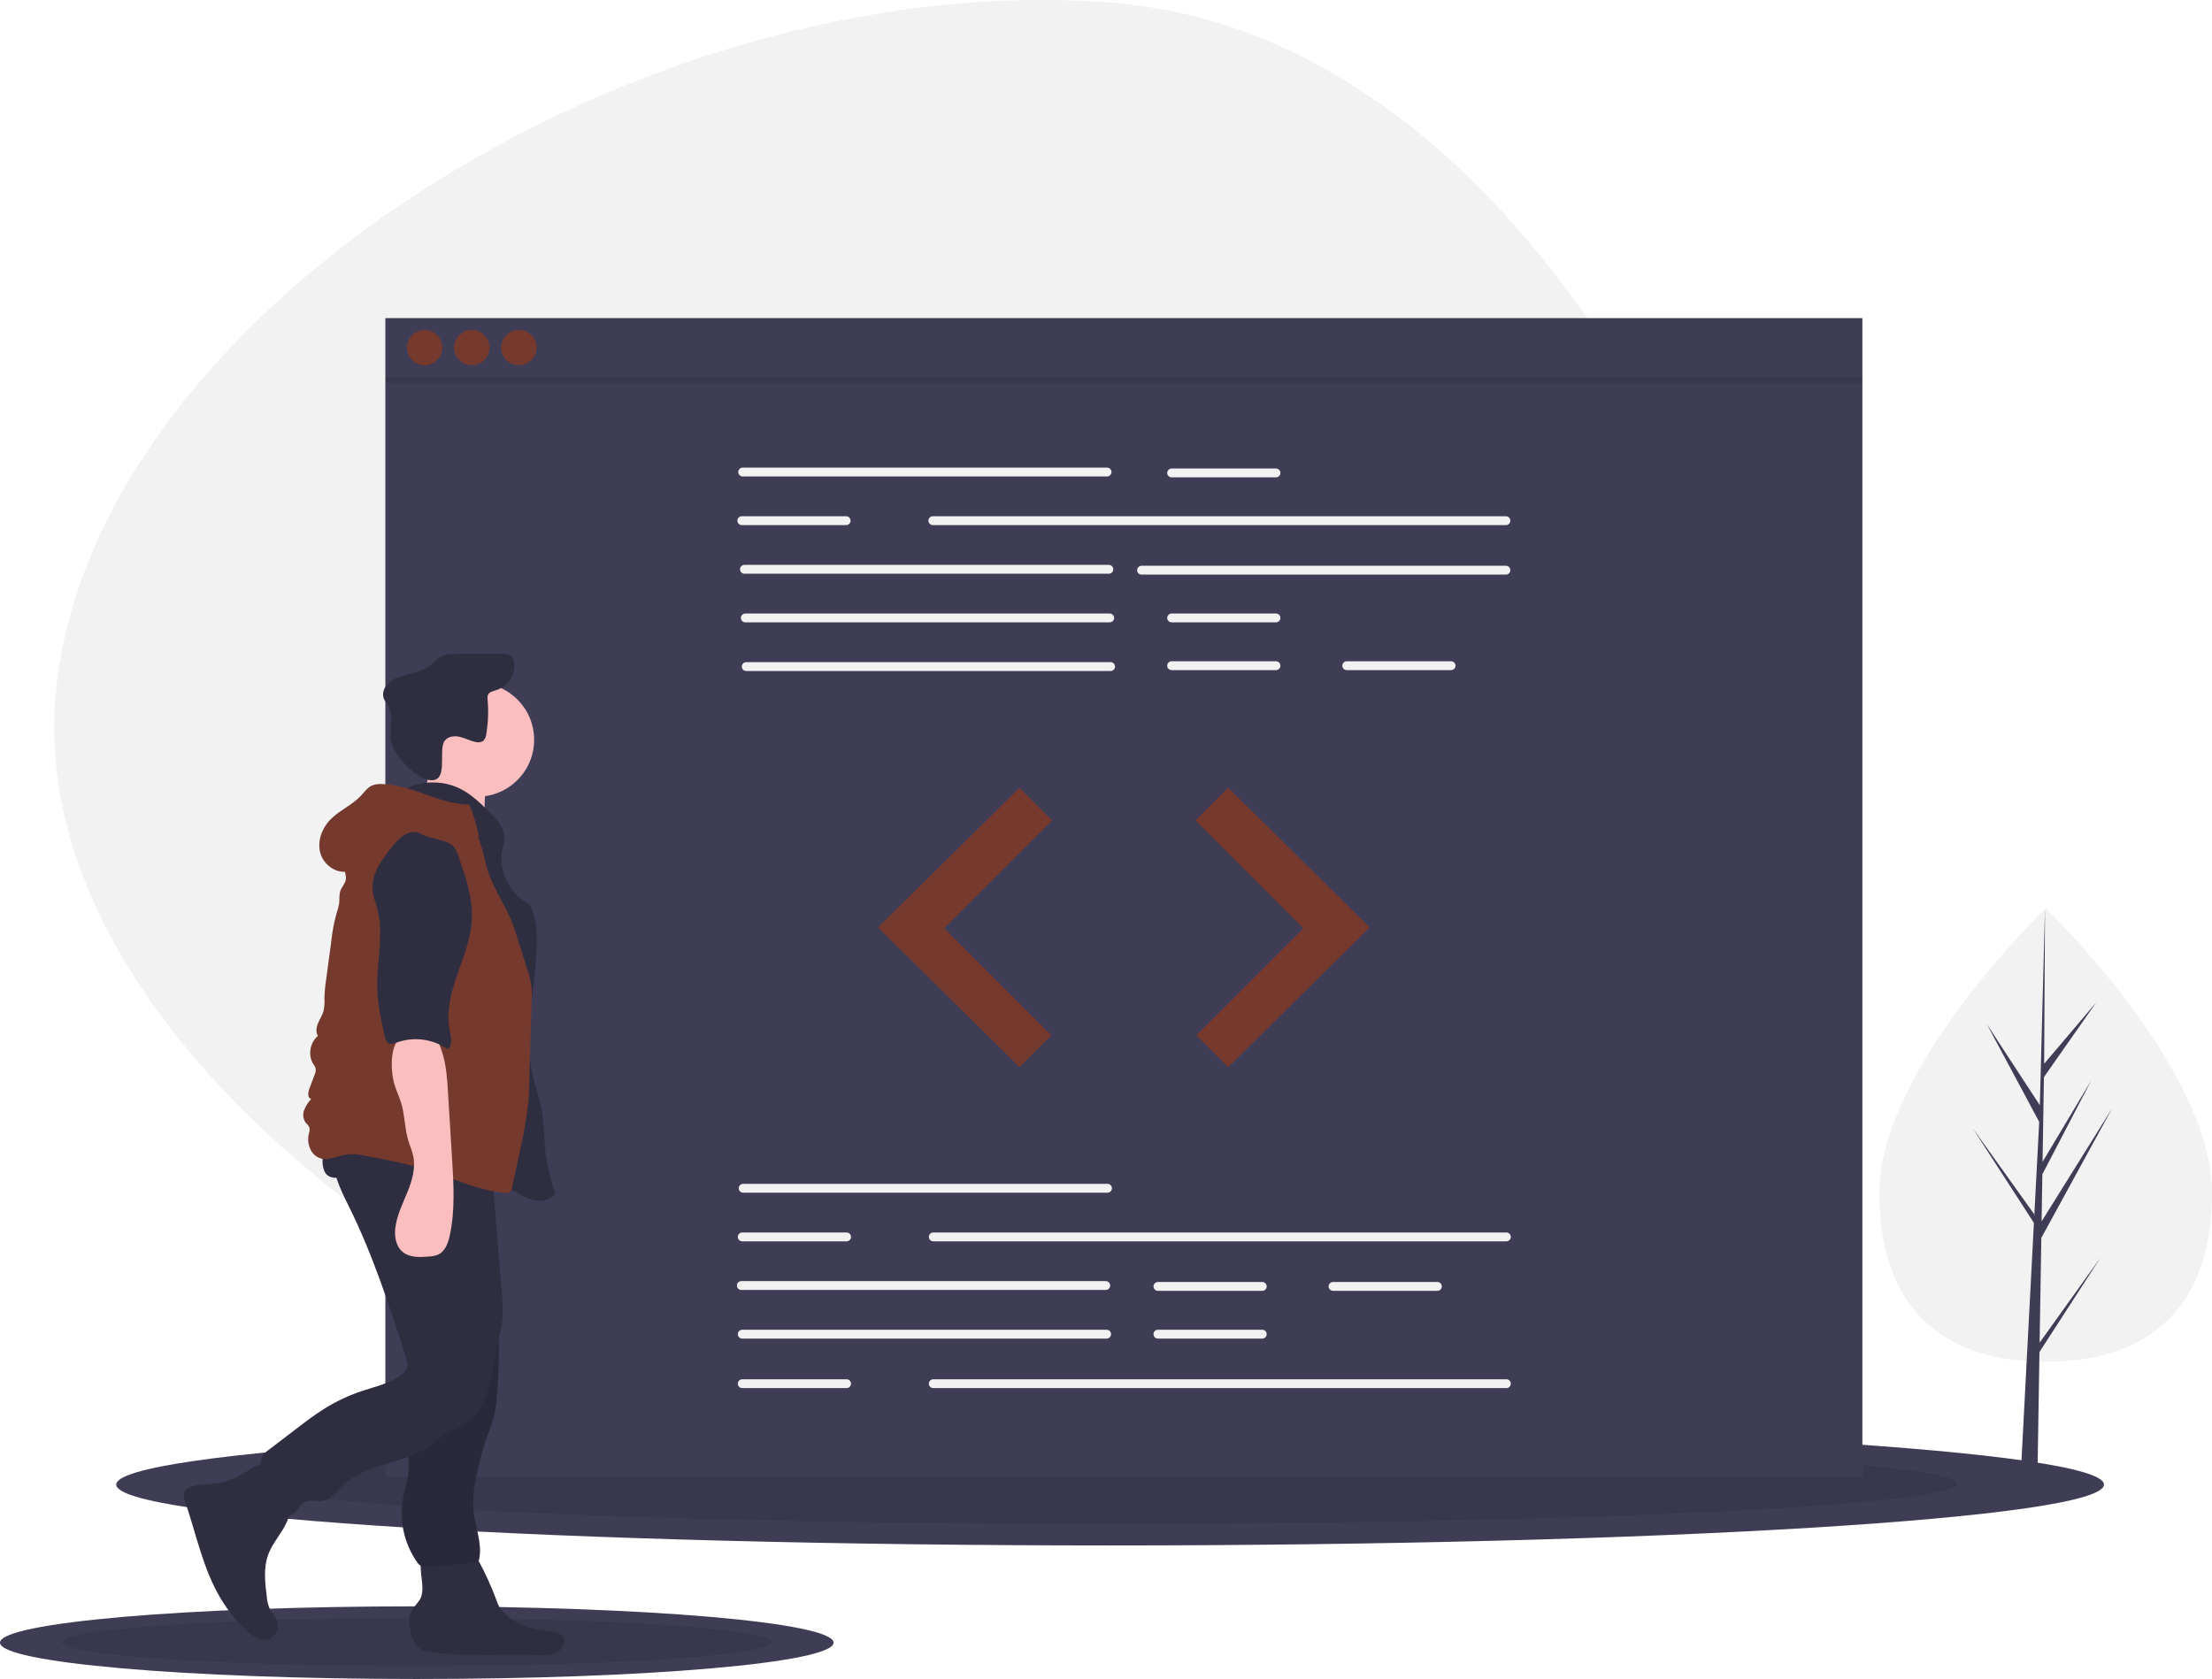
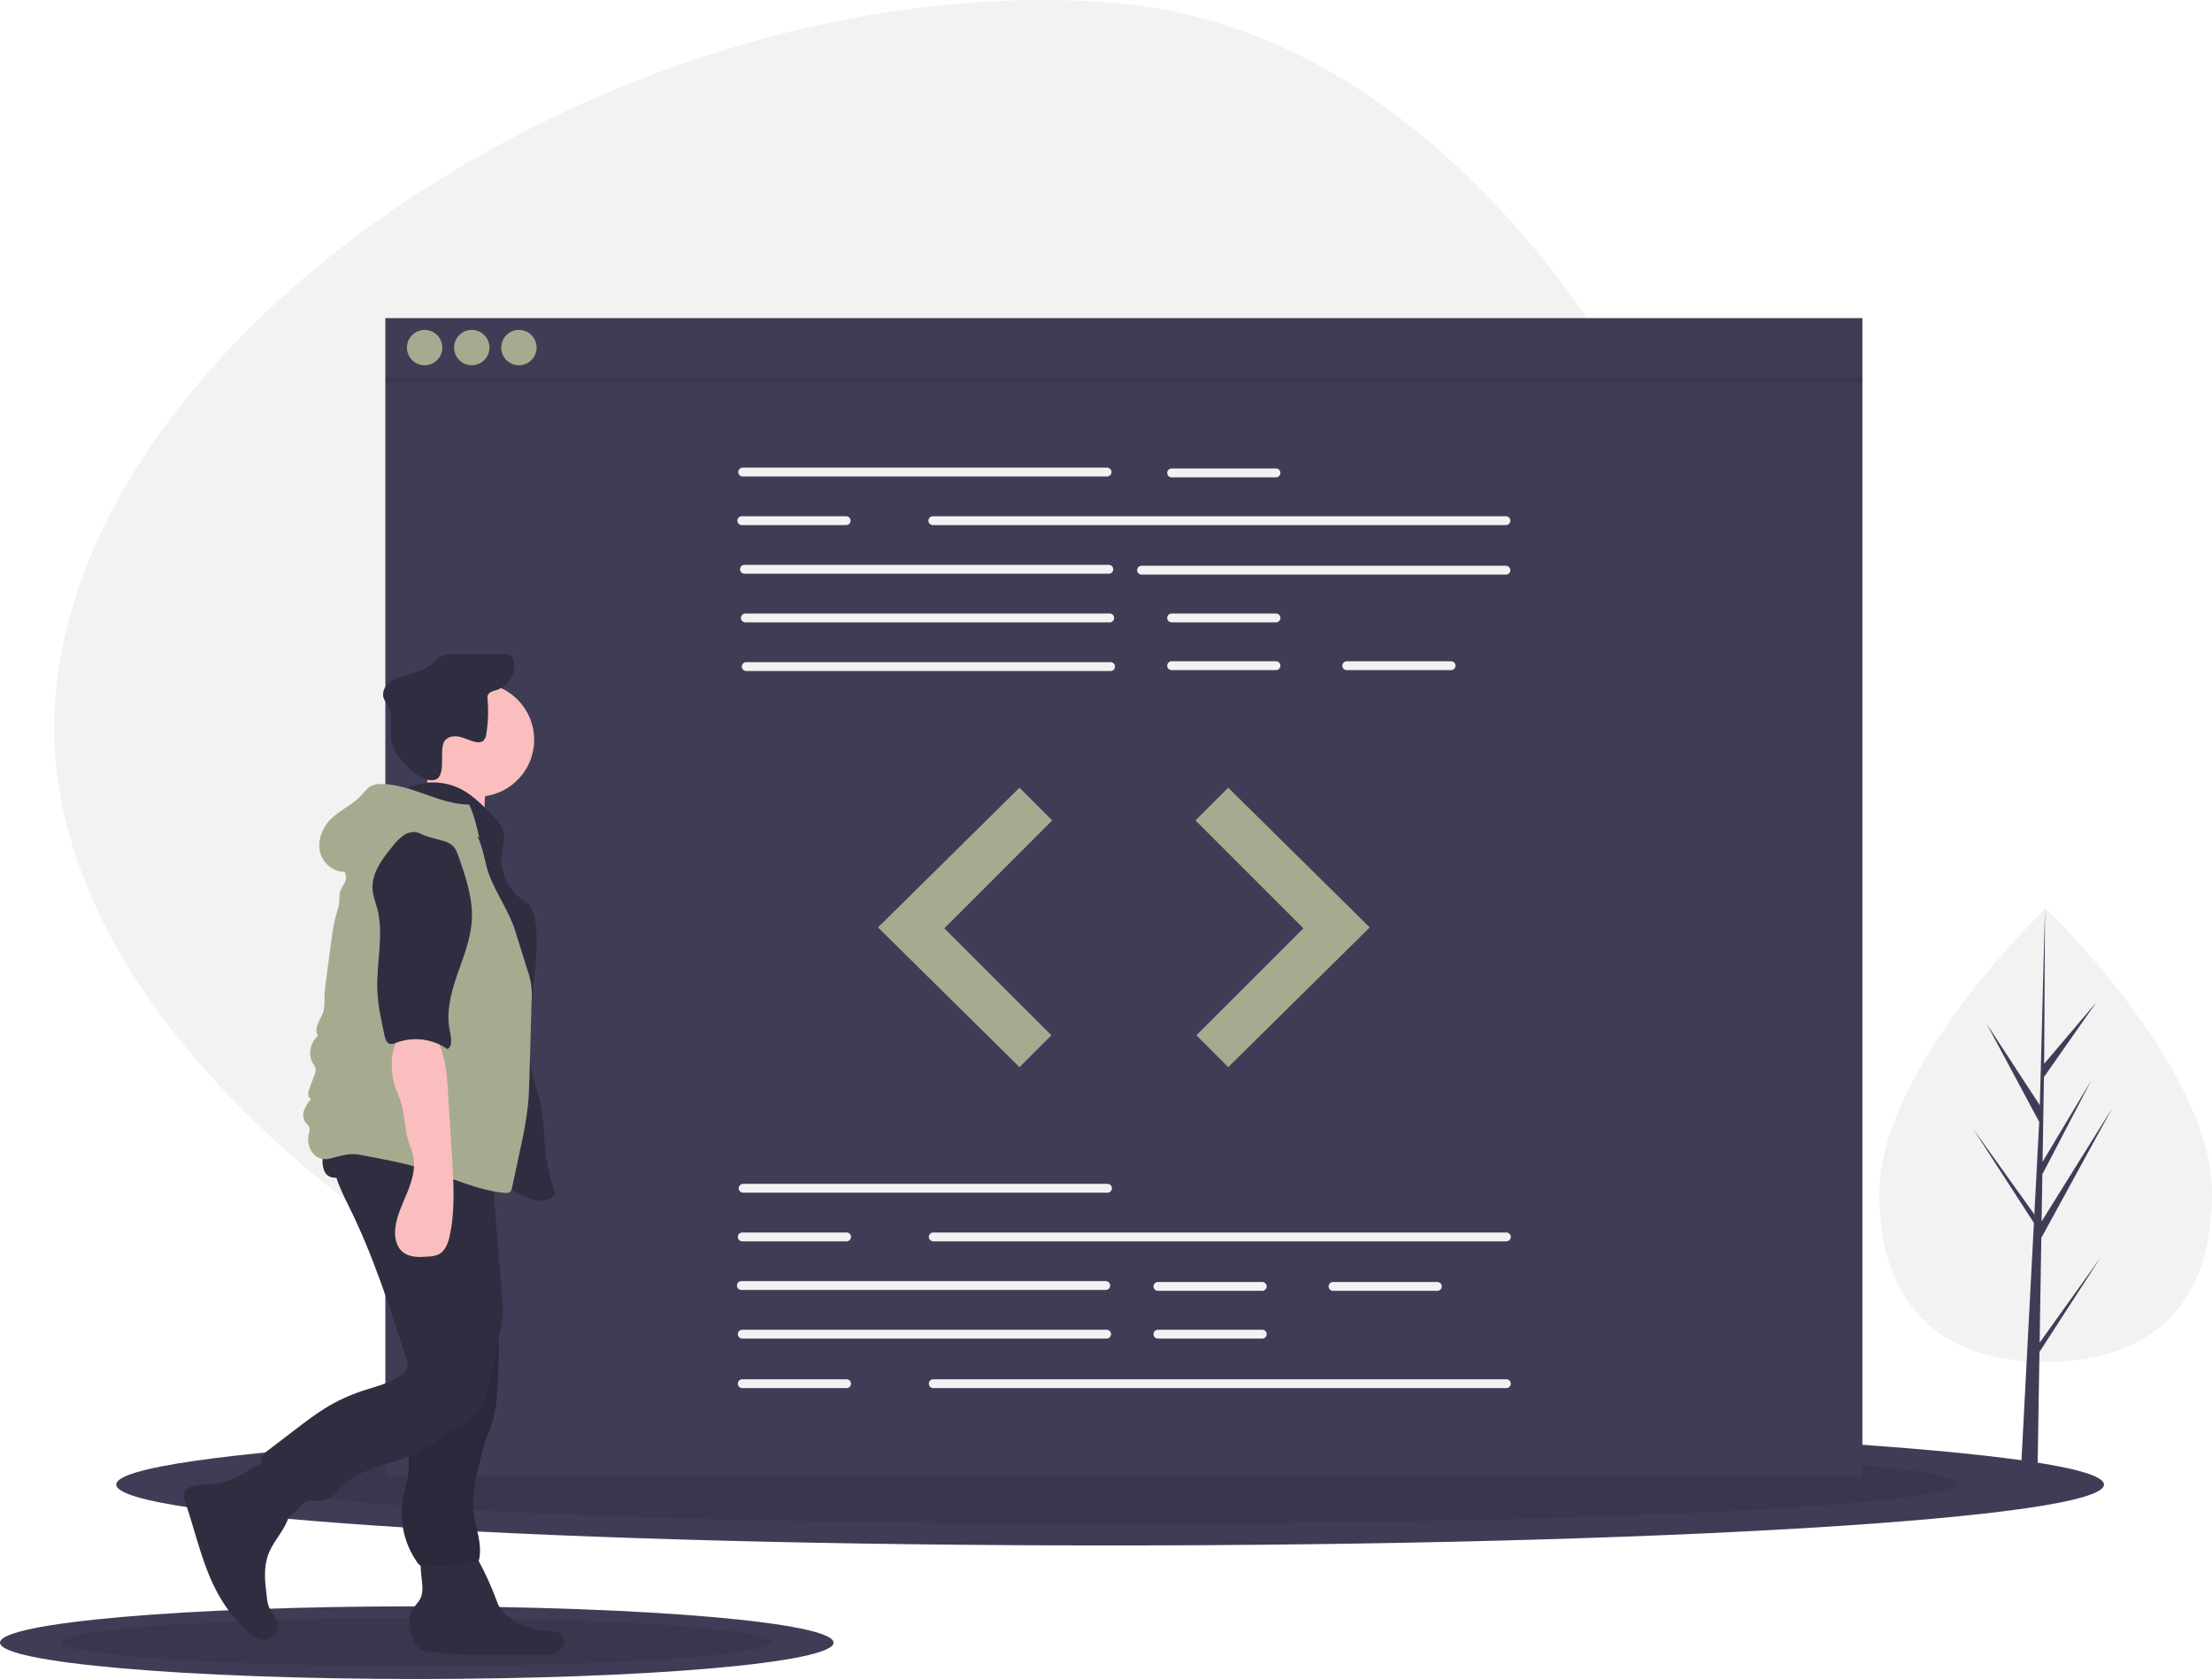
<svg xmlns="http://www.w3.org/2000/svg" id="a594ac37-6d44-4297-8862-1cbd9c01c0b7" data-name="Layer 1" width="1126.194" height="855" viewBox="0 0 1126.194 855">
  <path d="M581.768,778.438C339.369,759.991,50.297,572.172,65.014,378.781S359.7,5.358,602.099,23.805,984.031,403.667,969.314,597.058,824.166,796.885,581.768,778.438Z" transform="translate(-36.90323 -22.5)" fill="#f2f2f2" />
  <ellipse cx="565.194" cy="756" rx="506" ry="31" fill="#3f3d56" />
  <ellipse cx="565.194" cy="755.5" rx="431" ry="20.5" opacity="0.1" />
  <ellipse cx="212.194" cy="836.5" rx="212.194" ry="18.5" fill="#3f3d56" />
  <ellipse cx="212.194" cy="836.202" rx="180.742" ry="12.234" opacity="0.1" />
  <rect x="196.194" y="162" width="752" height="590" fill="#3f3d56" />
  <path d="M600.541,265.129H415.024a2.251,2.251,0,1,1,0-4.503H600.541a2.251,2.251,0,0,1,0,4.503Z" transform="translate(-36.90323 -22.5)" fill="#f2f2f2" />
  <path d="M803.62,289.895H511.835a2.251,2.251,0,0,1,0-4.503H803.62a2.251,2.251,0,1,1,0,4.503Z" transform="translate(-36.90323 -22.5)" fill="#f2f2f2" />
  <path d="M601.442,314.661H415.924a2.251,2.251,0,1,1,0-4.503H601.442a2.251,2.251,0,1,1,0,4.503Z" transform="translate(-36.90323 -22.5)" fill="#f2f2f2" />
  <path d="M803.62,315.111H618.102a2.251,2.251,0,0,1,0-4.503H803.62a2.251,2.251,0,1,1,0,4.503Z" transform="translate(-36.90323 -22.5)" fill="#f2f2f2" />
  <path d="M601.892,339.426H416.374a2.251,2.251,0,0,1,0-4.503H601.892a2.251,2.251,0,1,1,0,4.503Z" transform="translate(-36.90323 -22.5)" fill="#f2f2f2" />
  <path d="M602.342,364.192H416.825a2.251,2.251,0,0,1,0-4.503H602.342a2.251,2.251,0,1,1,0,4.503Z" transform="translate(-36.90323 -22.5)" fill="#f2f2f2" />
  <path d="M686.546,265.579H633.412a2.251,2.251,0,0,1,0-4.503h53.134a2.251,2.251,0,1,1,0,4.503Z" transform="translate(-36.90323 -22.5)" fill="#f2f2f2" />
  <path d="M686.546,339.426H633.412a2.251,2.251,0,0,1,0-4.503h53.134a2.251,2.251,0,1,1,0,4.503Z" transform="translate(-36.90323 -22.5)" fill="#f2f2f2" />
  <path d="M686.546,363.742H633.412a2.251,2.251,0,1,1,0-4.503h53.134a2.251,2.251,0,1,1,0,4.503Z" transform="translate(-36.90323 -22.5)" fill="#f2f2f2" />
  <path d="M775.702,363.742H722.569a2.251,2.251,0,0,1,0-4.503h53.134a2.251,2.251,0,1,1,0,4.503Z" transform="translate(-36.90323 -22.5)" fill="#f2f2f2" />
  <path d="M467.707,289.895H414.573a2.251,2.251,0,0,1,0-4.503h53.134a2.251,2.251,0,0,1,0,4.503Z" transform="translate(-36.90323 -22.5)" fill="#f2f2f2" />
  <path d="M600.766,629.861H415.249a2.251,2.251,0,0,1,0-4.503H600.766a2.251,2.251,0,0,1,0,4.503Z" transform="translate(-36.90323 -22.5)" fill="#f2f2f2" />
  <path d="M599.866,679.392H414.348a2.251,2.251,0,1,1,0-4.503H599.866a2.251,2.251,0,0,1,0,4.503Z" transform="translate(-36.90323 -22.5)" fill="#f2f2f2" />
  <path d="M600.316,704.158H414.798a2.251,2.251,0,1,1,0-4.503H600.316a2.251,2.251,0,1,1,0,4.503Z" transform="translate(-36.90323 -22.5)" fill="#f2f2f2" />
  <path d="M679.566,679.842H626.433a2.251,2.251,0,0,1,0-4.503h53.134a2.251,2.251,0,0,1,0,4.503Z" transform="translate(-36.90323 -22.5)" fill="#f2f2f2" />
  <path d="M679.566,704.158H626.433a2.251,2.251,0,0,1,0-4.503h53.134a2.251,2.251,0,1,1,0,4.503Z" transform="translate(-36.90323 -22.5)" fill="#f2f2f2" />
  <path d="M768.723,679.842H715.589a2.251,2.251,0,1,1,0-4.503h53.134a2.251,2.251,0,0,1,0,4.503Z" transform="translate(-36.90323 -22.5)" fill="#f2f2f2" />
  <path d="M803.845,654.626H512.06a2.251,2.251,0,0,1,0-4.503H803.845a2.251,2.251,0,0,1,0,4.503Z" transform="translate(-36.90323 -22.5)" fill="#f2f2f2" />
  <path d="M467.932,654.626H414.798a2.251,2.251,0,0,1,0-4.503H467.932a2.251,2.251,0,0,1,0,4.503Z" transform="translate(-36.90323 -22.5)" fill="#f2f2f2" />
  <path d="M803.845,729.374H512.06a2.251,2.251,0,1,1,0-4.503H803.845a2.251,2.251,0,0,1,0,4.503Z" transform="translate(-36.90323 -22.5)" fill="#f2f2f2" />
  <path d="M467.932,729.374H414.798a2.251,2.251,0,1,1,0-4.503H467.932a2.251,2.251,0,1,1,0,4.503Z" transform="translate(-36.90323 -22.5)" fill="#f2f2f2" />
-   <polygon points="519.06 401.13 447.014 472.275 519.06 543.42 535.27 527.21 480.786 472.725 535.72 417.79 519.06 401.13" fill="#75392e" />
-   <polygon points="625.327 401.13 697.373 472.275 625.327 543.42 609.117 527.21 663.602 472.725 608.667 417.79 625.327 401.13" fill="#75392e" />
-   <circle cx="216.194" cy="177" r="9" fill="#75392e" />
-   <circle cx="240.194" cy="177" r="9" fill="#75392e" />
-   <circle cx="264.194" cy="177" r="9" fill="#75392e" />
+   <polygon points="519.06 401.13 447.014 472.275 519.06 543.42 535.27 527.21 480.786 472.725 535.72 417.79 519.06 401.13" fill="#a6ab90" />
+   <polygon points="625.327 401.13 697.373 472.275 625.327 543.42 609.117 527.21 663.602 472.725 608.667 417.79 625.327 401.13" fill="#a6ab90" />
+   <circle cx="216.194" cy="177" r="9" fill="#a6ab90" />
+   <circle cx="240.194" cy="177" r="9" fill="#a6ab90" />
+   <circle cx="264.194" cy="177" r="9" fill="#a6ab90" />
  <rect x="196.194" y="192" width="752" height="3" opacity="0.1" />
  <path d="M1163.097,629.954c0,63.771-37.911,86.038-84.676,86.038s-84.676-22.266-84.676-86.038,84.676-144.898,84.676-144.898S1163.097,566.182,1163.097,629.954Z" transform="translate(-36.90323 -22.5)" fill="#f2f2f2" />
  <polygon points="1038.433 683.736 1039.3 630.365 1075.391 564.338 1039.436 621.993 1039.826 597.995 1064.699 550.226 1039.929 591.645 1039.929 591.645 1040.63 548.484 1067.265 510.453 1040.74 541.697 1041.178 462.556 1038.425 567.325 1038.651 563.003 1011.571 521.552 1038.217 571.3 1035.694 619.503 1035.619 618.223 1004.4 574.602 1035.524 622.743 1035.209 628.771 1035.152 628.862 1035.178 629.357 1028.776 751.653 1037.329 751.653 1038.355 688.485 1069.404 640.461 1038.433 683.736" fill="#3f3d56" />
  <path d="M159.525,773.591a43.126,43.126,0,0,1-8.178,3.503c-5.079,1.387-10.507.878-15.637,2.063-2.1.485-4.386,1.499-5.054,3.549-.49,1.503.043,3.127.553,4.623,5.669,16.62,9.085,34.266,18.125,49.321a74.641,74.641,0,0,0,13.993,16.988c2.055,1.852,4.384,3.664,7.135,3.955a7.248,7.248,0,0,0,7.371-10.182c-.811-1.801-2.317-3.196-3.289-4.916a18.757,18.757,0,0,1-1.819-6.991c-.893-7.108-1.754-14.538.709-21.265,1.652-4.512,4.682-8.359,7.206-12.447s4.622-8.772,4.06-13.544c-.383-3.257-1.972-6.237-3.65-9.054-1.681-2.823-5.005-10.408-8.383-11.35C169.16,766.864,162.583,772.024,159.525,773.591Z" transform="translate(-36.90323 -22.5)" fill="#2f2e41" />
  <path d="M251.96,831a14.019,14.019,0,0,1-.663,4.745c-1.058,2.793-3.681,4.706-5.036,7.367-1.885,3.701-1.031,8.174.218,12.135.783,2.483,1.81,5.067,3.912,6.603a12.893,12.893,0,0,0,5.954,1.907c18.036,2.496,36.358,1.064,54.559,1.587,3.317.095,6.829.211,9.725-1.41s4.686-5.697,2.717-8.368c-1.769-2.399-5.265-2.376-8.242-2.518a33.912,33.912,0,0,1-20.913-8.615,15.112,15.112,0,0,1-2.933-3.377,20.753,20.753,0,0,1-1.534-3.518,156.799,156.799,0,0,0-9.084-20.119c-.979-1.815-2.087-3.705-3.906-4.676a10.323,10.323,0,0,0-4.239-.926c-4.536-.294-16.283-1.838-19.791,1.69C249.461,816.768,252.032,826.86,251.96,831Z" transform="translate(-36.90323 -22.5)" fill="#2f2e41" />
  <circle cx="242.971" cy="376.72" r="28.975" fill="#fbbebe" />
  <path d="M253.709,423.146c-1.723,4.614-4.647,8.947-8.9,11.43l40.075,8.175a42.453,42.453,0,0,1-.562-17.869,10.3,10.3,0,0,0,.24-4.409c-.754-2.907-4.026-4.307-6.955-4.974-7.314-1.667-13.782-2.561-20.579-5.792C254.95,413.263,255.241,419.045,253.709,423.146Z" transform="translate(-36.90323 -22.5)" fill="#fbbebe" />
  <path d="M244.474,423.727a31.338,31.338,0,0,1,27.313.714c5.138,2.707,9.392,6.794,13.572,10.826,3.853,3.717,7.962,7.972,8.236,13.319.132,2.59-.676,5.123-1.084,7.684a25.766,25.766,0,0,0,13.78,26.469c3.184,5.303,3.841,11.729,3.889,17.914.185,23.436-7.209,47.161-1.93,69.995,1.239,5.361,3.162,10.554,4.232,15.951,1.387,6.991,1.318,14.18,2.044,21.27a95.266,95.266,0,0,0,5.113,22.495c-1.744,2.774-5.374,3.837-8.642,3.613s-6.325-1.643-9.242-3.136c-14.123-7.227-27.059-16.757-41.687-22.9-9.678-4.064-19.987-6.595-29.376-11.288s-18.12-12.142-20.99-22.238c-1.241-4.365-1.318-8.965-1.385-13.503-.285-19.114-.55-38.436,3.61-57.094,3.669-16.454,10.741-32.194,12.284-48.981.502-5.464.513-11.314,3.566-15.873C232.091,432.52,241.409,430.851,244.474,423.727Z" transform="translate(-36.90323 -22.5)" fill="#2f2e41" />
  <path d="M263.395,399.629c1.707-2.227,5-2.531,7.728-1.872s5.243,2.064,7.997,2.599a4.675,4.675,0,0,0,3.743-.526,5.444,5.444,0,0,0,1.615-3.57,68.163,68.163,0,0,0,.671-17.38,5.147,5.147,0,0,1,.159-2.437c.682-1.643,2.763-2.035,4.462-2.562a13.316,13.316,0,0,0,9.013-13.633,5.421,5.421,0,0,0-1.657-3.741c-1.175-.958-2.82-1.016-4.336-1.029q-11.683-.094-23.367.006c-2.883.025-5.91.096-8.409,1.533-1.848,1.063-3.222,2.773-4.88,4.112-4.326,3.491-10.178,4.201-15.441,5.991a15.308,15.308,0,0,0-6.768,4.036c-1.75,2-2.592,4.973-1.493,7.393a26.252,26.252,0,0,0,1.887,2.904c3.105,4.964,1.038,11.403,1.501,17.24.579,7.288,11.365,19.112,18.679,20.836C266.308,422.311,259.486,404.414,263.395,399.629Z" transform="translate(-36.90323 -22.5)" fill="#2f2e41" />
  <path d="M247.037,719.183c.745,5.322,1.701,10.662,1.445,16.029-.357,7.494-3.059,14.714-3.559,22.199-.373,5.591.49,11.242-.287,16.791-.497,3.553-1.656,6.978-2.373,10.494a43.395,43.395,0,0,0,6.973,33.265,5.448,5.448,0,0,0,2.023,1.961,5.714,5.714,0,0,0,2.508.332,179.947,179.947,0,0,0,25.17-2.287,2.414,2.414,0,0,0,1.616-.713,2.266,2.266,0,0,0,.351-.954c1.544-7.936-1.977-15.893-2.872-23.928-.956-8.58,1.103-17.177,3.146-25.565a113.548,113.548,0,0,1,3.467-12.228c.988-2.697,2.181-5.321,3.037-8.063a61.46,61.46,0,0,0,2.202-13.203q.892-10.575.945-21.199a88.958,88.958,0,0,0-1.665-20.01c-1.878-8.338-5.724-16.081-9.536-23.73a15.029,15.029,0,0,0-5.618,2.67,125.38,125.38,0,0,1-15.35,8.481c-3.567,1.657-10.522,2.833-12.786,6.286-2.232,3.405-.792,10.351-.621,14.106Q245.694,709.584,247.037,719.183Z" transform="translate(-36.90323 -22.5)" fill="#2f2e41" />
  <path d="M247.037,719.183c.745,5.322,1.701,10.662,1.445,16.029-.357,7.494-3.059,14.714-3.559,22.199-.373,5.591.49,11.242-.287,16.791-.497,3.553-1.656,6.978-2.373,10.494a43.395,43.395,0,0,0,6.973,33.265,5.448,5.448,0,0,0,2.023,1.961,5.714,5.714,0,0,0,2.508.332,179.947,179.947,0,0,0,25.17-2.287,2.414,2.414,0,0,0,1.616-.713,2.266,2.266,0,0,0,.351-.954c1.544-7.936-1.977-15.893-2.872-23.928-.956-8.58,1.103-17.177,3.146-25.565a113.548,113.548,0,0,1,3.467-12.228c.988-2.697,2.181-5.321,3.037-8.063a61.46,61.46,0,0,0,2.202-13.203q.892-10.575.945-21.199a88.958,88.958,0,0,0-1.665-20.01c-1.878-8.338-5.724-16.081-9.536-23.73a15.029,15.029,0,0,0-5.618,2.67,125.38,125.38,0,0,1-15.35,8.481c-3.567,1.657-10.522,2.833-12.786,6.286-2.232,3.405-.792,10.351-.621,14.106Q245.694,709.584,247.037,719.183Z" transform="translate(-36.90323 -22.5)" opacity="0.1" />
  <path d="M207.864,605.518c-3.848,10.359,1.808,21.554,6.722,31.452,12.106,24.386,20.513,50.407,28.874,76.317.626,1.941,1.252,4.058.554,5.974a7.825,7.825,0,0,1-2.822,3.347c-5.765,4.379-13.107,5.939-19.975,8.23a90.184,90.184,0,0,0-18.943,8.88c-4.977,3.084-9.639,6.644-14.292,10.197l-14.812,11.312a9.903,9.903,0,0,0-2.476,2.397c-1.429,2.241-.843,5.167-.132,7.728a131.432,131.432,0,0,0,7.252,19.792,6.911,6.911,0,0,0,2.63,3.447c2.312,1.242,5.14-.405,6.905-2.347s3.292-4.359,5.781-5.193c2.486-.833,5.222.176,7.818-.189,4.199-.589,6.986-4.457,10.013-7.426,12.365-12.131,33.01-11.251,46.612-21.977a59.228,59.228,0,0,1,6.231-4.868c2.3-1.359,4.907-2.105,7.293-3.307,7.257-3.654,11.819-11.209,14.262-18.957s3.141-15.928,4.897-23.861c.908-4.101,2.103-8.158,2.507-12.338a66.094,66.094,0,0,0-.253-11.666L287.604,621.748c-.4-4.943-.8-9.892-1.576-14.791-14.577.521-29.143,1.108-43.728,1.28C230.695,608.374,218.876,609.186,207.864,605.518Z" transform="translate(-36.90323 -22.5)" fill="#2f2e41" />
  <path d="M202.506,619.721c1.977,3.18,6.79,3.114,10.104,1.371s5.889-4.673,9.211-6.401c4.464-2.323,9.746-2.235,14.776-2.093,7.964.225,16.025.464,23.687,2.647,7.925,2.257,15.64,6.603,23.834,5.736,1.426-.151,2.985-.56,3.761-1.766a5.544,5.544,0,0,0,.62-2.836l.268-7.159a6.464,6.464,0,0,0-.57-3.625,6.082,6.082,0,0,0-2.716-2.079c-11.663-5.646-24.965-6.697-37.915-7.141q-9.875-.338-19.757-.278c-5.591.034-12.303-.775-17.739.719C202.774,598.82,198.805,613.769,202.506,619.721Z" transform="translate(-36.90323 -22.5)" fill="#2f2e41" />
-   <path d="M275.742,432.226c-15.282-.135-29.131-10.223-44.412-10.468a11.514,11.514,0,0,0-5.393.93c-2.129,1.073-3.529,3.147-5.147,4.898-4.518,4.893-11.061,7.505-15.703,12.281-4.352,4.478-6.773,11.15-5.055,17.153s8.204,10.608,14.279,9.165A36.801,36.801,0,0,1,228.65,446.706a72.887,72.887,0,0,1,11.205-5.882c6.868-3.112,14.548-6.283,21.718-3.95a30.638,30.638,0,0,1,7.409,4.04l11.954,8.03C279.543,443.45,278.29,437.288,275.742,432.226Z" transform="translate(-36.90323 -22.5)" fill="#75392e" />
-   <path d="M212.552,460.874c-2.029,2.532.894,6.2.447,9.413-.297,2.135-2.054,3.765-2.786,5.793-.758,2.1-.356,4.427-.643,6.641a28.489,28.489,0,0,1-1.275,4.73,84.975,84.975,0,0,0-2.686,14.026l-2.675,19.976a75.681,75.681,0,0,0-.846,9.078,27.107,27.107,0,0,1-.452,6.787c-.592,2.183-1.904,4.093-2.786,6.175s-1.291,4.602-.099,6.524c-3.991,3.325-5.178,9.854-2.387,14.235a7.899,7.899,0,0,1,1.23,2.265,5.82,5.82,0,0,1-.542,3.34l-2.705,7.207c-.692,1.845-.911,4.653,1.014,5.074a17.006,17.006,0,0,0-3.651,5.767,6.866,6.866,0,0,0,.972,6.506,8.289,8.289,0,0,1,1.694,2.056,5.473,5.473,0,0,1-.196,3.243,11.906,11.906,0,0,0,1.473,9.333,8.371,8.371,0,0,0,8.418,3.609c5.41-1.22,10.272-3.147,15.728-2.146,11.746,2.155,23.53,4.32,34.906,7.952,12.984,4.145,25.556,10.224,39.126,11.5a3.798,3.798,0,0,0,2.617-.407,3.931,3.931,0,0,0,1.21-2.488q2.097-9.832,4.194-19.665a202.363,202.363,0,0,0,3.855-22.028c.477-4.781.614-9.589.749-14.392l1.081-38.231a38.197,38.197,0,0,0-2.2-16.62l-6.217-19.848c-3.548-11.327-11.688-21.371-14.586-32.882-1.834-7.285-3.189-15.103-8.108-20.781-7.012-8.095-19.145-9.354-29.764-7.962-4.797.629-9.636,1.714-13.785,4.202-4.798,2.877-8.333,7.409-11.753,11.836C218.305,454.343,215.436,457.276,212.552,460.874Z" transform="translate(-36.90323 -22.5)" fill="#75392e" />
+   <path d="M275.742,432.226c-15.282-.135-29.131-10.223-44.412-10.468a11.514,11.514,0,0,0-5.393.93c-2.129,1.073-3.529,3.147-5.147,4.898-4.518,4.893-11.061,7.505-15.703,12.281-4.352,4.478-6.773,11.15-5.055,17.153s8.204,10.608,14.279,9.165A36.801,36.801,0,0,1,228.65,446.706a72.887,72.887,0,0,1,11.205-5.882c6.868-3.112,14.548-6.283,21.718-3.95a30.638,30.638,0,0,1,7.409,4.04l11.954,8.03C279.543,443.45,278.29,437.288,275.742,432.226Z" transform="translate(-36.90323 -22.5)" fill="#a6ab90" />
+   <path d="M212.552,460.874c-2.029,2.532.894,6.2.447,9.413-.297,2.135-2.054,3.765-2.786,5.793-.758,2.1-.356,4.427-.643,6.641a28.489,28.489,0,0,1-1.275,4.73,84.975,84.975,0,0,0-2.686,14.026l-2.675,19.976a75.681,75.681,0,0,0-.846,9.078,27.107,27.107,0,0,1-.452,6.787c-.592,2.183-1.904,4.093-2.786,6.175s-1.291,4.602-.099,6.524c-3.991,3.325-5.178,9.854-2.387,14.235a7.899,7.899,0,0,1,1.23,2.265,5.82,5.82,0,0,1-.542,3.34l-2.705,7.207c-.692,1.845-.911,4.653,1.014,5.074a17.006,17.006,0,0,0-3.651,5.767,6.866,6.866,0,0,0,.972,6.506,8.289,8.289,0,0,1,1.694,2.056,5.473,5.473,0,0,1-.196,3.243,11.906,11.906,0,0,0,1.473,9.333,8.371,8.371,0,0,0,8.418,3.609c5.41-1.22,10.272-3.147,15.728-2.146,11.746,2.155,23.53,4.32,34.906,7.952,12.984,4.145,25.556,10.224,39.126,11.5a3.798,3.798,0,0,0,2.617-.407,3.931,3.931,0,0,0,1.21-2.488q2.097-9.832,4.194-19.665a202.363,202.363,0,0,0,3.855-22.028c.477-4.781.614-9.589.749-14.392l1.081-38.231a38.197,38.197,0,0,0-2.2-16.62l-6.217-19.848c-3.548-11.327-11.688-21.371-14.586-32.882-1.834-7.285-3.189-15.103-8.108-20.781-7.012-8.095-19.145-9.354-29.764-7.962-4.797.629-9.636,1.714-13.785,4.202-4.798,2.877-8.333,7.409-11.753,11.836C218.305,454.343,215.436,457.276,212.552,460.874Z" transform="translate(-36.90323 -22.5)" fill="#a6ab90" />
  <path d="M237.347,573.323c.875,3.773,2.712,7.251,3.837,10.957,1.884,6.209,1.724,12.896,3.605,19.106.789,2.606,1.933,5.109,2.5,7.773,1.321,6.211-.608,12.636-3.003,18.516s-5.313,11.678-6.091,17.98c-.548,4.438.239,9.45,3.66,12.331,3.552,2.99,8.713,2.788,13.339,2.39a14.016,14.016,0,0,0,4.841-1.008c3.538-1.674,5.028-5.86,5.855-9.685,2.771-12.819,1.98-26.106,1.174-39.197l-2.106-34.234c-.405-6.591-.84-13.318-2.871-19.646-.739-2.302-2.026-6.954-4.129-8.424-2.083-1.456-8.03-1.521-10.609-1.642C235.251,547.97,235.387,564.856,237.347,573.323Z" transform="translate(-36.90323 -22.5)" fill="#fbbebe" />
  <path d="M250.751,446.923c-2.471-1.294-5.584-.736-7.972.704a24.568,24.568,0,0,0-5.972,5.798c-5.339,6.517-10.991,13.995-10.199,22.382.297,3.145,1.501,6.121,2.317,9.172,3.579,13.38-.379,27.53.075,41.373.262,7.999,2.003,15.866,3.736,23.679.354,1.595.92,3.44,2.463,3.977,1.159.403,2.41-.115,3.557-.551A28.371,28.371,0,0,1,264.721,556.731c2.865-1.529,1.791-6.363,1.149-9.546-1.908-9.458.682-19.214,3.828-28.335s6.911-18.23,7.432-27.865c.591-10.916-3.029-21.571-6.6-31.903-.779-2.255-1.631-4.62-3.439-6.178a13.665,13.665,0,0,0-5.203-2.377C258.096,449.406,254.255,448.758,250.751,446.923Z" transform="translate(-36.90323 -22.5)" fill="#2f2e41" />
</svg>
